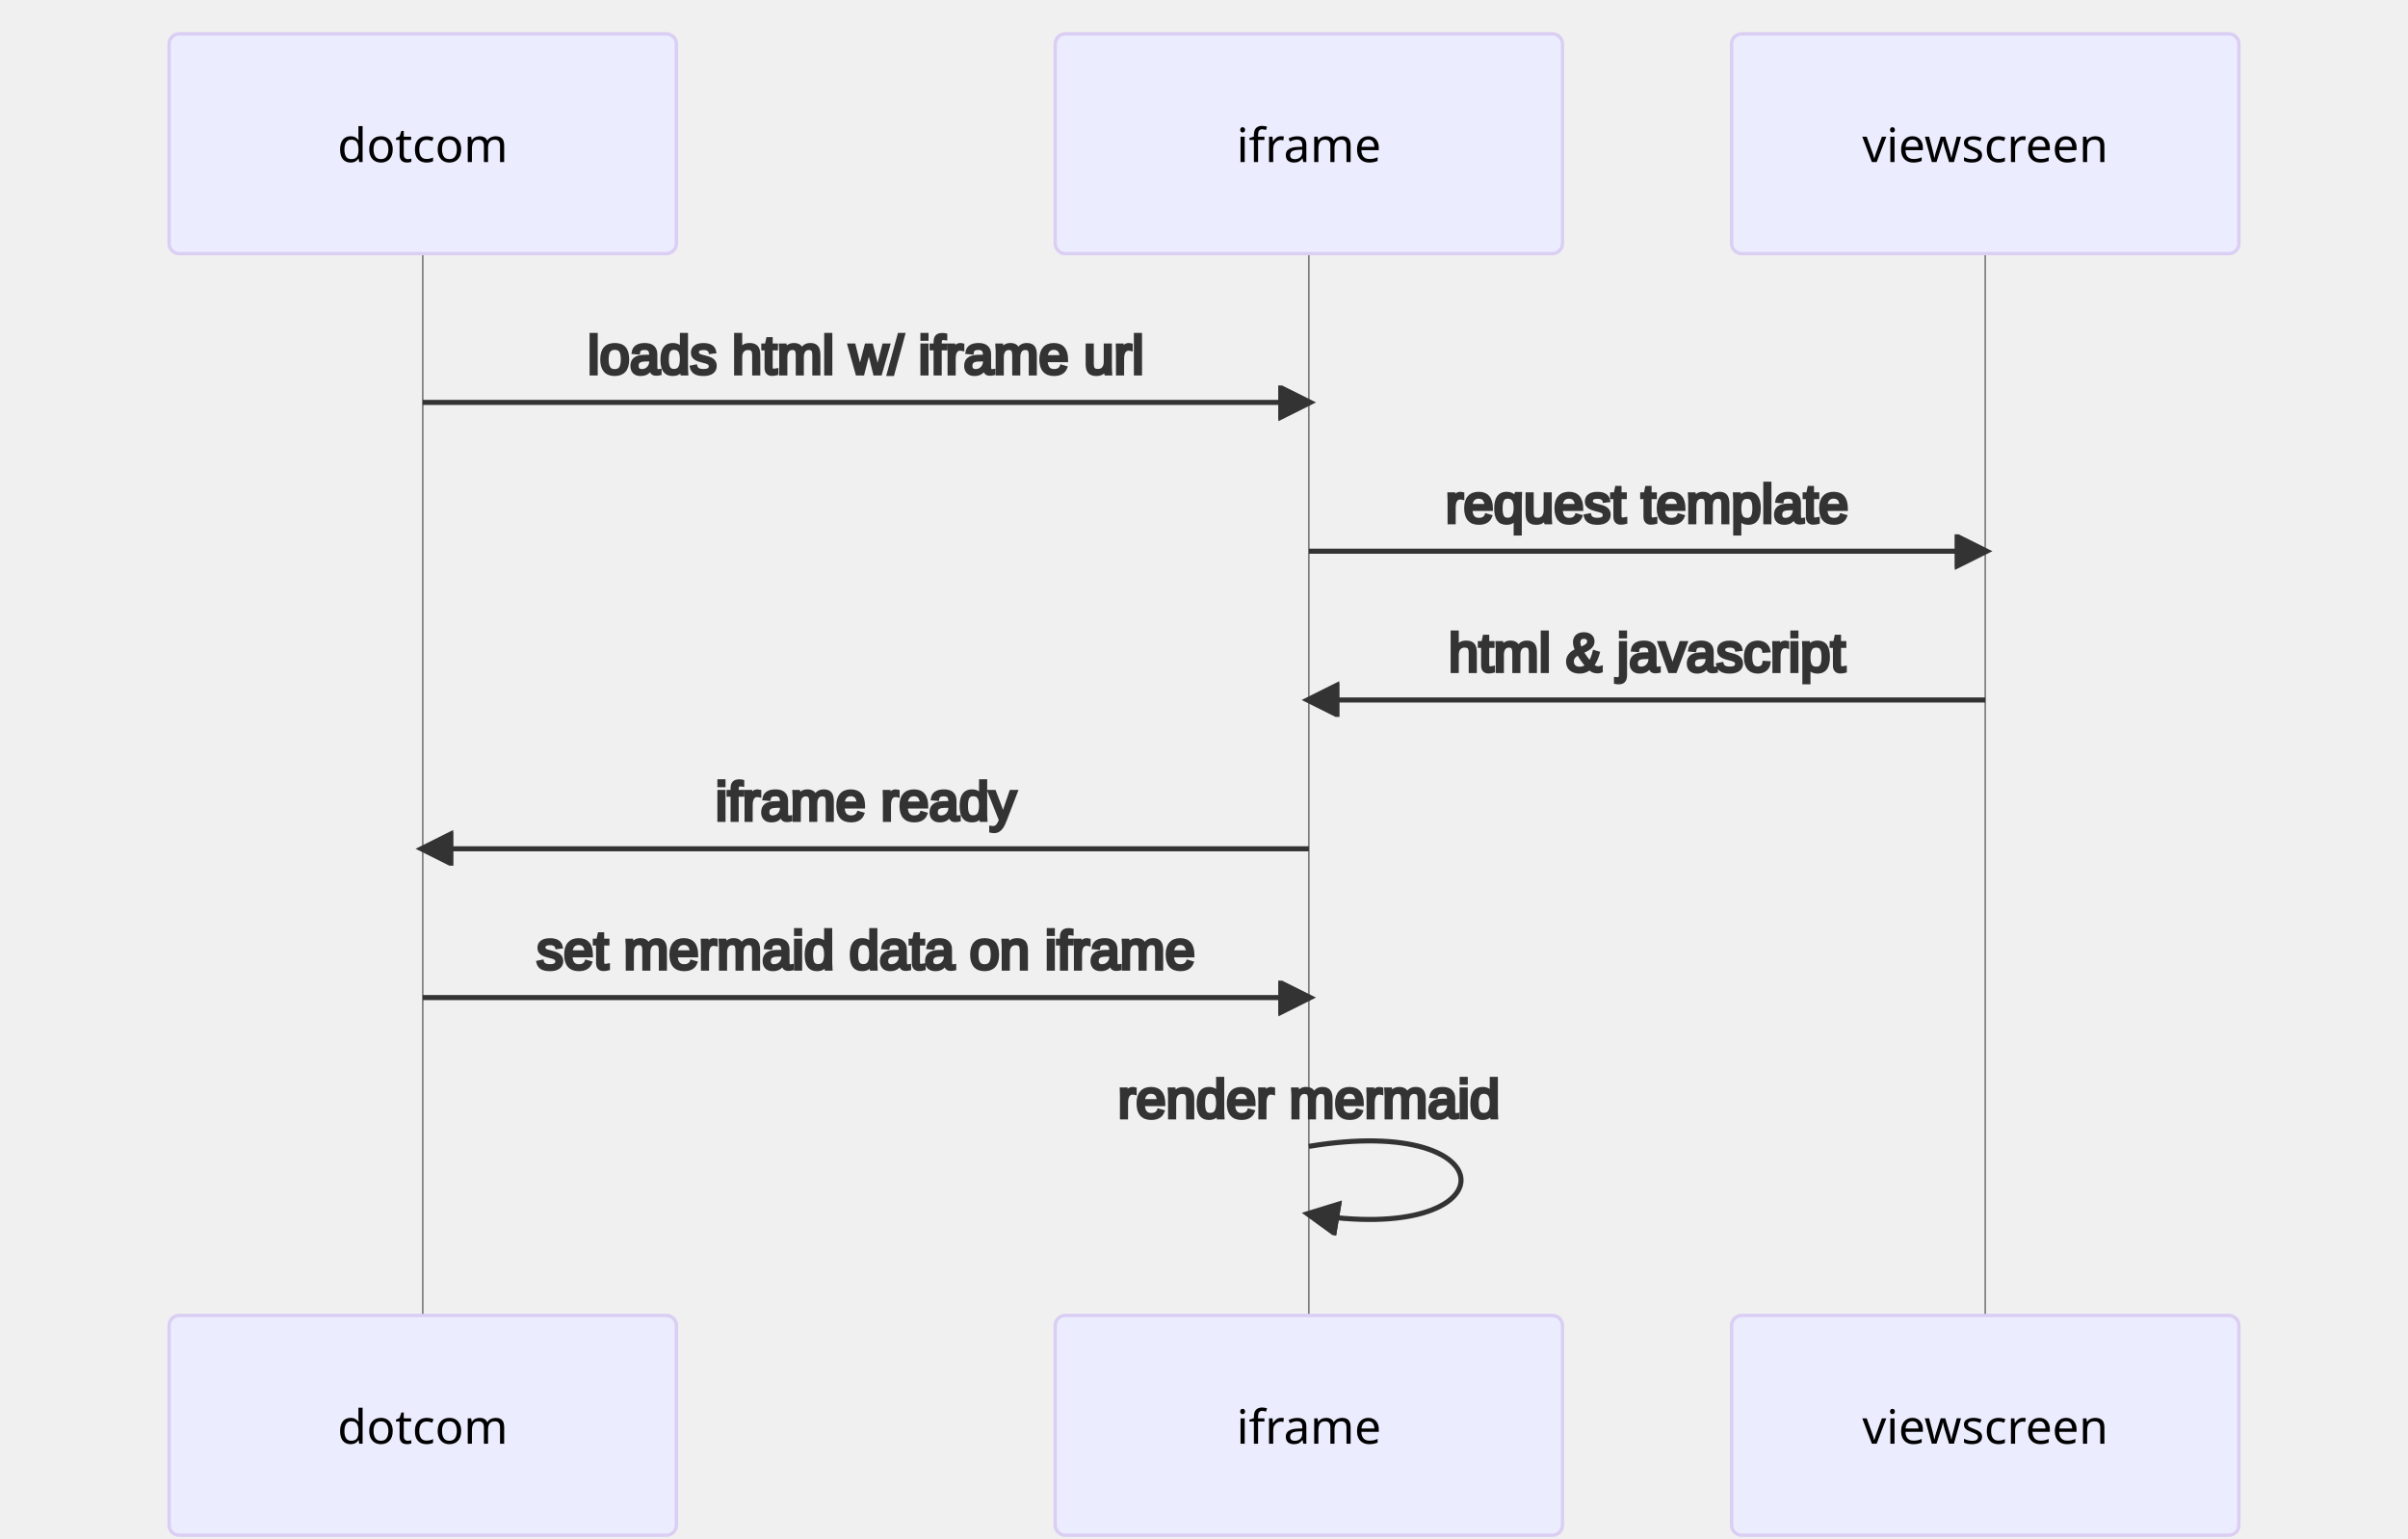
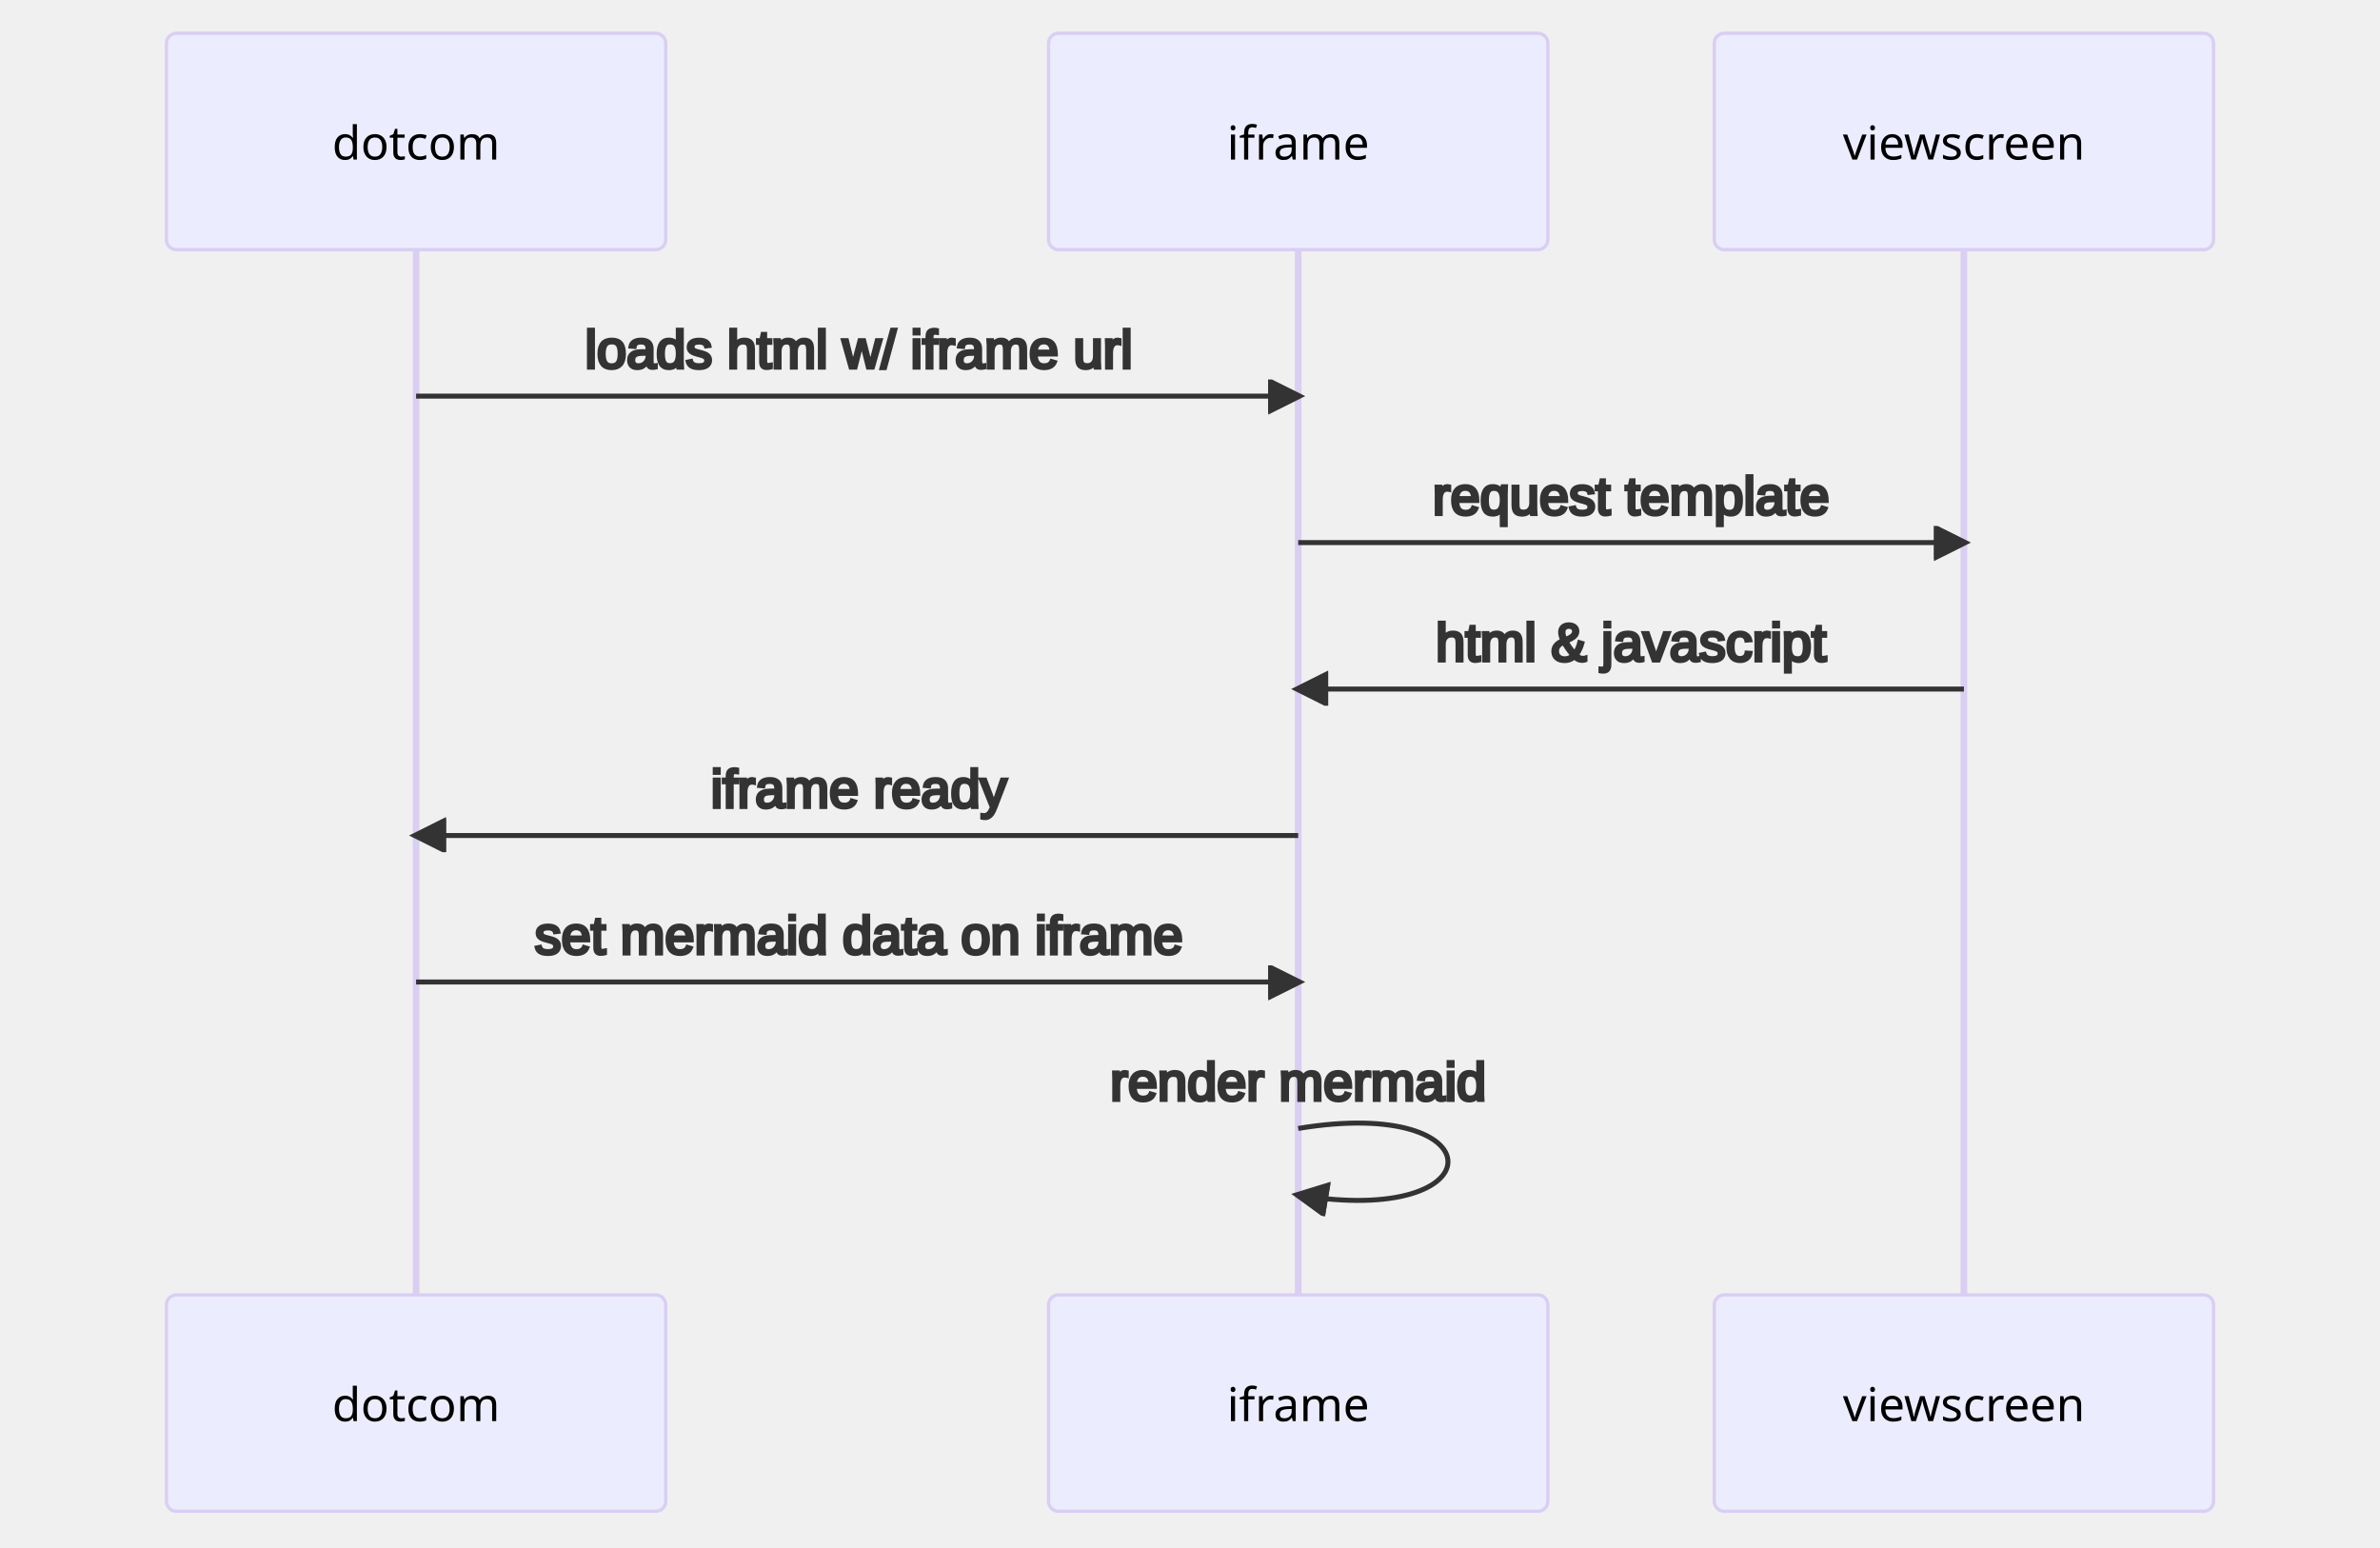
- <svg xmlns="http://www.w3.org/2000/svg" id="mermaid-1645435338207" width="100%" height="455" style="max-width: 712px;" viewBox="-50 -10 712 455">
-   <style>#mermaid-1645435338207{font-family:"trebuchet ms",verdana,arial,sans-serif;font-size:16px;fill:#333;}#mermaid-1645435338207 .error-icon{fill:#552222;}#mermaid-1645435338207 .error-text{fill:#552222;stroke:#552222;}#mermaid-1645435338207 .edge-thickness-normal{stroke-width:2px;}#mermaid-1645435338207 .edge-thickness-thick{stroke-width:3.5px;}#mermaid-1645435338207 .edge-pattern-solid{stroke-dasharray:0;}#mermaid-1645435338207 .edge-pattern-dashed{stroke-dasharray:3;}#mermaid-1645435338207 .edge-pattern-dotted{stroke-dasharray:2;}#mermaid-1645435338207 .marker{fill:#333333;stroke:#333333;}#mermaid-1645435338207 .marker.cross{stroke:#333333;}#mermaid-1645435338207 svg{font-family:"trebuchet ms",verdana,arial,sans-serif;font-size:16px;}#mermaid-1645435338207 .actor{stroke:hsl(259.626,59.777%,87.902%);fill:#ECECFF;}#mermaid-1645435338207 text.actor &gt; tspan{fill:black;stroke:none;}#mermaid-1645435338207 .actor-line{stroke:grey;}#mermaid-1645435338207 .messageLine0{stroke-width:1.5;stroke-dasharray:none;stroke:#333;}#mermaid-1645435338207 .messageLine1{stroke-width:1.5;stroke-dasharray:2,2;stroke:#333;}#mermaid-1645435338207 #arrowhead path{fill:#333;stroke:#333;}#mermaid-1645435338207 .sequenceNumber{fill:white;}#mermaid-1645435338207 #sequencenumber{fill:#333;}#mermaid-1645435338207 #crosshead path{fill:#333;stroke:#333;}#mermaid-1645435338207 .messageText{fill:#333;stroke:#333;}#mermaid-1645435338207 .labelBox{stroke:hsl(259.626,59.777%,87.902%);fill:#ECECFF;}#mermaid-1645435338207 .labelText,#mermaid-1645435338207 .labelText &gt; tspan{fill:black;stroke:none;}#mermaid-1645435338207 .loopText,#mermaid-1645435338207 .loopText &gt; tspan{fill:black;stroke:none;}#mermaid-1645435338207 .loopLine{stroke-width:2px;stroke-dasharray:2,2;stroke:hsl(259.626,59.777%,87.902%);fill:hsl(259.626,59.777%,87.902%);}#mermaid-1645435338207 .note{stroke:#aaaa33;fill:#fff5ad;}#mermaid-1645435338207 .noteText,#mermaid-1645435338207 .noteText &gt; tspan{fill:black;stroke:none;}#mermaid-1645435338207 .activation0{fill:#f4f4f4;stroke:#666;}#mermaid-1645435338207 .activation1{fill:#f4f4f4;stroke:#666;}#mermaid-1645435338207 .activation2{fill:#f4f4f4;stroke:#666;}#mermaid-1645435338207:root{--mermaid-font-family:"trebuchet ms",verdana,arial,sans-serif;}#mermaid-1645435338207 sequence{fill:apa;}</style>
+ <svg xmlns="http://www.w3.org/2000/svg" id="mermaid-1647440238852" width="100%" height="465" style="max-width: 715px; background-color: white;" viewBox="-50 -10 715 465">
+   <style>#mermaid-1647440238852 {font-family:"trebuchet ms",verdana,arial,sans-serif;font-size:16px;fill:#333;}#mermaid-1647440238852 .error-icon{fill:#552222;}#mermaid-1647440238852 .error-text{fill:#552222;stroke:#552222;}#mermaid-1647440238852 .edge-thickness-normal{stroke-width:2px;}#mermaid-1647440238852 .edge-thickness-thick{stroke-width:3.5px;}#mermaid-1647440238852 .edge-pattern-solid{stroke-dasharray:0;}#mermaid-1647440238852 .edge-pattern-dashed{stroke-dasharray:3;}#mermaid-1647440238852 .edge-pattern-dotted{stroke-dasharray:2;}#mermaid-1647440238852 .marker{fill:#333333;stroke:#333333;}#mermaid-1647440238852 .marker.cross{stroke:#333333;}#mermaid-1647440238852 svg{font-family:"trebuchet ms",verdana,arial,sans-serif;font-size:16px;}#mermaid-1647440238852 .actor{stroke:hsl(259.626, 59.777%, 87.902%);fill:#ECECFF;}#mermaid-1647440238852 text.actor&gt;tspan{fill:black;stroke:none;}#mermaid-1647440238852 .actor-line{stroke:grey;}#mermaid-1647440238852 .messageLine0{stroke-width:1.5;stroke-dasharray:none;stroke:#333;}#mermaid-1647440238852 .messageLine1{stroke-width:1.5;stroke-dasharray:2,2;stroke:#333;}#mermaid-1647440238852 #arrowhead path{fill:#333;stroke:#333;}#mermaid-1647440238852 .sequenceNumber{fill:white;}#mermaid-1647440238852 #sequencenumber{fill:#333;}#mermaid-1647440238852 #crosshead path{fill:#333;stroke:#333;}#mermaid-1647440238852 .messageText{fill:#333;stroke:#333;}#mermaid-1647440238852 .labelBox{stroke:hsl(259.626, 59.777%, 87.902%);fill:#ECECFF;}#mermaid-1647440238852 .labelText,#mermaid-1647440238852 .labelText&gt;tspan{fill:black;stroke:none;}#mermaid-1647440238852 .loopText,#mermaid-1647440238852 .loopText&gt;tspan{fill:black;stroke:none;}#mermaid-1647440238852 .loopLine{stroke-width:2px;stroke-dasharray:2,2;stroke:hsl(259.626, 59.777%, 87.902%);fill:hsl(259.626, 59.777%, 87.902%);}#mermaid-1647440238852 .note{stroke:#aaaa33;fill:#fff5ad;}#mermaid-1647440238852 .noteText,#mermaid-1647440238852 .noteText&gt;tspan{fill:black;stroke:none;}#mermaid-1647440238852 .activation0{fill:#f4f4f4;stroke:#666;}#mermaid-1647440238852 .activation1{fill:#f4f4f4;stroke:#666;}#mermaid-1647440238852 .activation2{fill:#f4f4f4;stroke:#666;}#mermaid-1647440238852 .actorPopupMenu{position:absolute;}#mermaid-1647440238852 .actorPopupMenuPanel{position:absolute;fill:#ECECFF;box-shadow:0px 8px 16px 0px rgba(0,0,0,0.2);filter:drop-shadow(3px 5px 2px rgb(0 0 0 / 0.4));}#mermaid-1647440238852 .actor-man line{stroke:hsl(259.626, 59.777%, 87.902%);fill:#ECECFF;}#mermaid-1647440238852 .actor-man circle,#mermaid-1647440238852 line{stroke:hsl(259.626, 59.777%, 87.902%);fill:#ECECFF;stroke-width:2px;}#mermaid-1647440238852 :root{--mermaid-font-family:"trebuchet ms",verdana,arial,sans-serif;}</style>
  <g />
+   <defs>
+     <symbol id="computer" width="24" height="24">
+       <path transform="scale(.5)" d="M2 2v13h20v-13h-20zm18 11h-16v-9h16v9zm-10.228 6l.466-1h3.524l.467 1h-4.457zm14.228 3h-24l2-6h2.104l-1.33 4h18.45l-1.297-4h2.073l2 6zm-5-10h-14v-7h14v7z" />
+     </symbol>
+   </defs>
+   <defs>
+     <symbol id="database" fill-rule="evenodd" clip-rule="evenodd">
+       <path transform="scale(.5)" d="M12.258.001l.256.004.255.005.253.008.251.01.249.012.247.015.246.016.242.019.241.02.239.023.236.024.233.027.231.028.229.031.225.032.223.034.22.036.217.038.214.04.211.041.208.043.205.045.201.046.198.048.194.05.191.051.187.053.183.054.18.056.175.057.172.059.168.06.163.061.16.063.155.064.15.066.074.033.073.033.071.034.07.034.069.035.068.035.067.035.066.035.064.036.064.036.062.036.06.036.06.037.058.037.058.037.055.038.055.038.053.038.052.038.051.039.05.039.048.039.047.039.045.04.044.04.043.04.041.04.04.041.039.041.037.041.036.041.034.041.033.042.032.042.03.042.029.042.027.042.026.043.024.043.023.043.021.043.02.043.018.044.017.043.015.044.013.044.012.044.011.045.009.044.007.045.006.045.004.045.002.045.001.045v17l-.001.045-.002.045-.004.045-.006.045-.007.045-.009.044-.011.045-.012.044-.013.044-.015.044-.017.043-.018.044-.02.043-.021.043-.023.043-.024.043-.026.043-.027.042-.029.042-.03.042-.032.042-.033.042-.034.041-.036.041-.037.041-.039.041-.04.041-.041.04-.043.04-.044.04-.045.04-.047.039-.048.039-.05.039-.051.039-.052.038-.053.038-.055.038-.055.038-.058.037-.058.037-.06.037-.06.036-.062.036-.064.036-.064.036-.066.035-.067.035-.068.035-.069.035-.07.034-.071.034-.073.033-.074.033-.15.066-.155.064-.16.063-.163.061-.168.06-.172.059-.175.057-.18.056-.183.054-.187.053-.191.051-.194.05-.198.048-.201.046-.205.045-.208.043-.211.041-.214.04-.217.038-.22.036-.223.034-.225.032-.229.031-.231.028-.233.027-.236.024-.239.023-.241.02-.242.019-.246.016-.247.015-.249.012-.251.01-.253.008-.255.005-.256.004-.258.001-.258-.001-.256-.004-.255-.005-.253-.008-.251-.01-.249-.012-.247-.015-.245-.016-.243-.019-.241-.02-.238-.023-.236-.024-.234-.027-.231-.028-.228-.031-.226-.032-.223-.034-.22-.036-.217-.038-.214-.04-.211-.041-.208-.043-.204-.045-.201-.046-.198-.048-.195-.05-.19-.051-.187-.053-.184-.054-.179-.056-.176-.057-.172-.059-.167-.06-.164-.061-.159-.063-.155-.064-.151-.066-.074-.033-.072-.033-.072-.034-.07-.034-.069-.035-.068-.035-.067-.035-.066-.035-.064-.036-.063-.036-.062-.036-.061-.036-.06-.037-.058-.037-.057-.037-.056-.038-.055-.038-.053-.038-.052-.038-.051-.039-.049-.039-.049-.039-.046-.039-.046-.04-.044-.04-.043-.04-.041-.04-.04-.041-.039-.041-.037-.041-.036-.041-.034-.041-.033-.042-.032-.042-.03-.042-.029-.042-.027-.042-.026-.043-.024-.043-.023-.043-.021-.043-.02-.043-.018-.044-.017-.043-.015-.044-.013-.044-.012-.044-.011-.045-.009-.044-.007-.045-.006-.045-.004-.045-.002-.045-.001-.045v-17l.001-.045.002-.045.004-.045.006-.045.007-.045.009-.044.011-.045.012-.044.013-.044.015-.044.017-.043.018-.044.02-.043.021-.043.023-.043.024-.043.026-.043.027-.042.029-.042.03-.042.032-.042.033-.042.034-.041.036-.041.037-.041.039-.041.04-.041.041-.04.043-.04.044-.04.046-.04.046-.039.049-.039.049-.039.051-.039.052-.038.053-.038.055-.038.056-.038.057-.037.058-.037.06-.037.061-.036.062-.036.063-.036.064-.036.066-.035.067-.035.068-.035.069-.035.07-.034.072-.034.072-.033.074-.033.151-.066.155-.064.159-.063.164-.061.167-.06.172-.059.176-.057.179-.056.184-.054.187-.053.19-.051.195-.05.198-.048.201-.046.204-.045.208-.043.211-.041.214-.04.217-.038.22-.036.223-.034.226-.032.228-.031.231-.028.234-.027.236-.024.238-.023.241-.02.243-.019.245-.016.247-.015.249-.012.251-.01.253-.008.255-.005.256-.004.258-.001.258.001zm-9.258 20.499v.01l.001.021.003.021.004.022.005.021.006.022.007.022.009.023.01.022.011.023.012.023.013.023.015.023.016.024.017.023.018.024.019.024.021.024.022.025.023.024.024.025.052.049.056.05.061.051.066.051.07.051.075.051.079.052.084.052.088.052.092.052.097.052.102.051.105.052.11.052.114.051.119.051.123.051.127.05.131.05.135.05.139.048.144.049.147.047.152.047.155.047.16.045.163.045.167.043.171.043.176.041.178.041.183.039.187.039.19.037.194.035.197.035.202.033.204.031.209.03.212.029.216.027.219.025.222.024.226.021.23.02.233.018.236.016.24.015.243.012.246.01.249.008.253.005.256.004.259.001.26-.001.257-.004.254-.005.25-.008.247-.011.244-.012.241-.014.237-.016.233-.018.231-.021.226-.021.224-.024.22-.026.216-.027.212-.028.21-.031.205-.031.202-.034.198-.034.194-.036.191-.037.187-.039.183-.04.179-.04.175-.042.172-.043.168-.044.163-.045.16-.046.155-.046.152-.047.148-.048.143-.049.139-.049.136-.05.131-.05.126-.05.123-.051.118-.052.114-.051.11-.052.106-.052.101-.052.096-.052.092-.052.088-.053.083-.051.079-.052.074-.052.07-.051.065-.051.06-.051.056-.05.051-.05.023-.024.023-.025.021-.024.02-.024.019-.024.018-.024.017-.024.015-.023.014-.024.013-.023.012-.023.01-.023.01-.022.008-.022.006-.022.006-.022.004-.022.004-.021.001-.021.001-.021v-4.127l-.077.055-.08.053-.083.054-.085.053-.087.052-.09.052-.093.051-.095.05-.097.05-.1.049-.102.049-.105.048-.106.047-.109.047-.111.046-.114.045-.115.045-.118.044-.12.043-.122.042-.124.042-.126.041-.128.04-.13.04-.132.038-.134.038-.135.037-.138.037-.139.035-.142.035-.143.034-.144.033-.147.032-.148.031-.15.03-.151.03-.153.029-.154.027-.156.027-.158.026-.159.025-.161.024-.162.023-.163.022-.165.021-.166.02-.167.019-.169.018-.169.017-.171.016-.173.015-.173.014-.175.013-.175.012-.177.011-.178.01-.179.008-.179.008-.181.006-.182.005-.182.004-.184.003-.184.002h-.37l-.184-.002-.184-.003-.182-.004-.182-.005-.181-.006-.179-.008-.179-.008-.178-.01-.176-.011-.176-.012-.175-.013-.173-.014-.172-.015-.171-.016-.17-.017-.169-.018-.167-.019-.166-.02-.165-.021-.163-.022-.162-.023-.161-.024-.159-.025-.157-.026-.156-.027-.155-.027-.153-.029-.151-.03-.15-.03-.148-.031-.146-.032-.145-.033-.143-.034-.141-.035-.14-.035-.137-.037-.136-.037-.134-.038-.132-.038-.13-.04-.128-.04-.126-.041-.124-.042-.122-.042-.12-.044-.117-.043-.116-.045-.113-.045-.112-.046-.109-.047-.106-.047-.105-.048-.102-.049-.1-.049-.097-.05-.095-.05-.093-.052-.09-.051-.087-.052-.085-.053-.083-.054-.08-.054-.077-.054v4.127zm0-5.654v.011l.001.021.003.021.004.021.005.022.006.022.007.022.009.022.01.022.011.023.012.023.013.023.015.024.016.023.017.024.018.024.019.024.021.024.022.024.023.025.024.024.052.05.056.05.061.05.066.051.07.051.075.052.079.051.084.052.088.052.092.052.097.052.102.052.105.052.11.051.114.051.119.052.123.05.127.051.131.05.135.049.139.049.144.048.147.048.152.047.155.046.16.045.163.045.167.044.171.042.176.042.178.04.183.04.187.038.19.037.194.036.197.034.202.033.204.032.209.03.212.028.216.027.219.025.222.024.226.022.23.02.233.018.236.016.24.014.243.012.246.01.249.008.253.006.256.003.259.001.26-.001.257-.003.254-.006.25-.008.247-.01.244-.012.241-.015.237-.016.233-.018.231-.02.226-.022.224-.024.22-.025.216-.027.212-.029.21-.03.205-.032.202-.033.198-.035.194-.036.191-.037.187-.039.183-.039.179-.041.175-.042.172-.043.168-.044.163-.045.16-.045.155-.047.152-.047.148-.048.143-.048.139-.05.136-.049.131-.05.126-.051.123-.051.118-.051.114-.052.11-.052.106-.052.101-.052.096-.052.092-.052.088-.052.083-.052.079-.052.074-.051.07-.052.065-.051.06-.05.056-.051.051-.049.023-.025.023-.024.021-.025.02-.024.019-.024.018-.024.017-.024.015-.023.014-.023.013-.024.012-.022.01-.023.01-.023.008-.022.006-.022.006-.022.004-.021.004-.022.001-.021.001-.021v-4.139l-.077.054-.08.054-.083.054-.085.052-.087.053-.09.051-.093.051-.095.051-.097.05-.1.049-.102.049-.105.048-.106.047-.109.047-.111.046-.114.045-.115.044-.118.044-.12.044-.122.042-.124.042-.126.041-.128.04-.13.039-.132.039-.134.038-.135.037-.138.036-.139.036-.142.035-.143.033-.144.033-.147.033-.148.031-.15.03-.151.03-.153.028-.154.028-.156.027-.158.026-.159.025-.161.024-.162.023-.163.022-.165.021-.166.02-.167.019-.169.018-.169.017-.171.016-.173.015-.173.014-.175.013-.175.012-.177.011-.178.009-.179.009-.179.007-.181.007-.182.005-.182.004-.184.003-.184.002h-.37l-.184-.002-.184-.003-.182-.004-.182-.005-.181-.007-.179-.007-.179-.009-.178-.009-.176-.011-.176-.012-.175-.013-.173-.014-.172-.015-.171-.016-.17-.017-.169-.018-.167-.019-.166-.02-.165-.021-.163-.022-.162-.023-.161-.024-.159-.025-.157-.026-.156-.027-.155-.028-.153-.028-.151-.03-.15-.03-.148-.031-.146-.033-.145-.033-.143-.033-.141-.035-.14-.036-.137-.036-.136-.037-.134-.038-.132-.039-.13-.039-.128-.04-.126-.041-.124-.042-.122-.043-.12-.043-.117-.044-.116-.044-.113-.046-.112-.046-.109-.046-.106-.047-.105-.048-.102-.049-.1-.049-.097-.05-.095-.051-.093-.051-.09-.051-.087-.053-.085-.052-.083-.054-.08-.054-.077-.054v4.139zm0-5.666v.011l.001.02.003.022.004.021.005.022.006.021.007.022.009.023.01.022.011.023.012.023.013.023.015.023.016.024.017.024.018.023.019.024.021.025.022.024.023.024.024.025.052.05.056.05.061.05.066.051.07.051.075.052.079.051.084.052.088.052.092.052.097.052.102.052.105.051.11.052.114.051.119.051.123.051.127.05.131.05.135.05.139.049.144.048.147.048.152.047.155.046.16.045.163.045.167.043.171.043.176.042.178.04.183.04.187.038.19.037.194.036.197.034.202.033.204.032.209.03.212.028.216.027.219.025.222.024.226.021.23.02.233.018.236.017.24.014.243.012.246.01.249.008.253.006.256.003.259.001.26-.001.257-.003.254-.006.25-.008.247-.01.244-.013.241-.014.237-.016.233-.018.231-.02.226-.022.224-.024.22-.025.216-.027.212-.029.21-.03.205-.032.202-.033.198-.035.194-.036.191-.037.187-.039.183-.039.179-.041.175-.042.172-.043.168-.044.163-.045.16-.045.155-.047.152-.047.148-.048.143-.049.139-.049.136-.049.131-.051.126-.05.123-.051.118-.052.114-.051.11-.052.106-.052.101-.052.096-.052.092-.052.088-.052.083-.052.079-.052.074-.052.07-.051.065-.051.06-.051.056-.05.051-.049.023-.025.023-.025.021-.024.02-.024.019-.024.018-.024.017-.024.015-.023.014-.024.013-.023.012-.023.01-.022.01-.023.008-.022.006-.022.006-.022.004-.022.004-.021.001-.021.001-.021v-4.153l-.077.054-.08.054-.083.053-.085.053-.087.053-.09.051-.093.051-.095.051-.097.05-.1.049-.102.048-.105.048-.106.048-.109.046-.111.046-.114.046-.115.044-.118.044-.12.043-.122.043-.124.042-.126.041-.128.04-.13.039-.132.039-.134.038-.135.037-.138.036-.139.036-.142.034-.143.034-.144.033-.147.032-.148.032-.15.03-.151.03-.153.028-.154.028-.156.027-.158.026-.159.024-.161.024-.162.023-.163.023-.165.021-.166.02-.167.019-.169.018-.169.017-.171.016-.173.015-.173.014-.175.013-.175.012-.177.01-.178.01-.179.009-.179.007-.181.006-.182.006-.182.004-.184.003-.184.001-.185.001-.185-.001-.184-.001-.184-.003-.182-.004-.182-.006-.181-.006-.179-.007-.179-.009-.178-.01-.176-.01-.176-.012-.175-.013-.173-.014-.172-.015-.171-.016-.17-.017-.169-.018-.167-.019-.166-.02-.165-.021-.163-.023-.162-.023-.161-.024-.159-.024-.157-.026-.156-.027-.155-.028-.153-.028-.151-.03-.15-.03-.148-.032-.146-.032-.145-.033-.143-.034-.141-.034-.14-.036-.137-.036-.136-.037-.134-.038-.132-.039-.13-.039-.128-.041-.126-.041-.124-.041-.122-.043-.12-.043-.117-.044-.116-.044-.113-.046-.112-.046-.109-.046-.106-.048-.105-.048-.102-.048-.1-.05-.097-.049-.095-.051-.093-.051-.09-.052-.087-.052-.085-.053-.083-.053-.08-.054-.077-.054v4.153zm8.74-8.179l-.257.004-.254.005-.25.008-.247.011-.244.012-.241.014-.237.016-.233.018-.231.021-.226.022-.224.023-.22.026-.216.027-.212.028-.21.031-.205.032-.202.033-.198.034-.194.036-.191.038-.187.038-.183.04-.179.041-.175.042-.172.043-.168.043-.163.045-.16.046-.155.046-.152.048-.148.048-.143.048-.139.049-.136.05-.131.05-.126.051-.123.051-.118.051-.114.052-.11.052-.106.052-.101.052-.096.052-.092.052-.088.052-.083.052-.079.052-.074.051-.07.052-.065.051-.06.05-.056.05-.051.05-.023.025-.023.024-.021.024-.02.025-.019.024-.018.024-.017.023-.015.024-.014.023-.013.023-.012.023-.01.023-.01.022-.008.022-.006.023-.006.021-.004.022-.004.021-.001.021-.001.021.001.021.001.021.004.021.004.022.006.021.006.023.008.022.01.022.01.023.012.023.013.023.014.023.015.024.017.023.018.024.019.024.02.025.021.024.023.024.023.025.051.05.056.05.06.05.065.051.07.052.074.051.079.052.083.052.088.052.092.052.096.052.101.052.106.052.11.052.114.052.118.051.123.051.126.051.131.05.136.05.139.049.143.048.148.048.152.048.155.046.16.046.163.045.168.043.172.043.175.042.179.041.183.04.187.038.191.038.194.036.198.034.202.033.205.032.21.031.212.028.216.027.22.026.224.023.226.022.231.021.233.018.237.016.241.014.244.012.247.011.25.008.254.005.257.004.26.001.26-.001.257-.004.254-.005.25-.008.247-.011.244-.012.241-.014.237-.016.233-.018.231-.021.226-.022.224-.023.22-.026.216-.027.212-.028.21-.031.205-.032.202-.033.198-.034.194-.036.191-.038.187-.038.183-.04.179-.041.175-.042.172-.043.168-.043.163-.045.16-.046.155-.046.152-.048.148-.048.143-.048.139-.049.136-.05.131-.05.126-.051.123-.051.118-.051.114-.052.11-.052.106-.052.101-.052.096-.052.092-.052.088-.052.083-.052.079-.052.074-.051.07-.052.065-.051.06-.05.056-.05.051-.05.023-.025.023-.024.021-.024.02-.025.019-.024.018-.024.017-.023.015-.024.014-.023.013-.023.012-.023.01-.023.01-.022.008-.022.006-.023.006-.021.004-.022.004-.021.001-.021.001-.021-.001-.021-.001-.021-.004-.021-.004-.022-.006-.021-.006-.023-.008-.022-.01-.022-.01-.023-.012-.023-.013-.023-.014-.023-.015-.024-.017-.023-.018-.024-.019-.024-.02-.025-.021-.024-.023-.024-.023-.025-.051-.05-.056-.05-.06-.05-.065-.051-.07-.052-.074-.051-.079-.052-.083-.052-.088-.052-.092-.052-.096-.052-.101-.052-.106-.052-.11-.052-.114-.052-.118-.051-.123-.051-.126-.051-.131-.05-.136-.05-.139-.049-.143-.048-.148-.048-.152-.048-.155-.046-.16-.046-.163-.045-.168-.043-.172-.043-.175-.042-.179-.041-.183-.04-.187-.038-.191-.038-.194-.036-.198-.034-.202-.033-.205-.032-.21-.031-.212-.028-.216-.027-.22-.026-.224-.023-.226-.022-.231-.021-.233-.018-.237-.016-.241-.014-.244-.012-.247-.011-.25-.008-.254-.005-.257-.004-.26-.001-.26.001z" />
+     </symbol>
+   </defs>
+   <defs>
+     <symbol id="clock" width="24" height="24">
+       <path transform="scale(.5)" d="M12 2c5.514 0 10 4.486 10 10s-4.486 10-10 10-10-4.486-10-10 4.486-10 10-10zm0-2c-6.627 0-12 5.373-12 12s5.373 12 12 12 12-5.373 12-12-5.373-12-12-12zm5.848 12.459c.202.038.202.333.001.372-1.907.361-6.045 1.111-6.547 1.111-.719 0-1.301-.582-1.301-1.301 0-.512.77-5.447 1.125-7.445.034-.192.312-.181.343.014l.985 6.238 5.394 1.011z" />
+     </symbol>
+   </defs>
  <g>
-     <line id="actor0" x1="75" y1="5" x2="75" y2="444" class="actor-line" stroke-width="0.5px" stroke="#999" />
-     <rect x="0" y="0" fill="#eaeaea" stroke="#666" width="150" height="65" rx="3" ry="3" class="actor" />
-     <text x="75" y="32.5" dominant-baseline="central" alignment-baseline="central" class="actor" style="text-anchor: middle; font-size: 14px; font-weight: 400; font-family: Open-Sans, sans-serif;">
-       <tspan x="75" dy="0">dotcom</tspan>
-     </text>
+     <line id="actor0" x1="75" y1="5" x2="75" y2="399" class="200" stroke-width="0.5px" stroke="#999" />
+     <g id="root-0">
+       <rect x="0" y="0" fill="#eaeaea" stroke="#666" width="150" height="65" rx="3" ry="3" class="actor" />
+       <text x="75" y="32.5" dominant-baseline="central" alignment-baseline="central" class="actor" style="text-anchor: middle; font-size: 14px; font-weight: 400; font-family: Open-Sans, &quot;sans-serif&quot;;">
+         <tspan x="75" dy="0">dotcom</tspan>
+       </text>
+     </g>
  </g>
  <g>
-     <line id="actor1" x1="337" y1="5" x2="337" y2="444" class="actor-line" stroke-width="0.5px" stroke="#999" />
-     <rect x="262" y="0" fill="#eaeaea" stroke="#666" width="150" height="65" rx="3" ry="3" class="actor" />
-     <text x="337" y="32.5" dominant-baseline="central" alignment-baseline="central" class="actor" style="text-anchor: middle; font-size: 14px; font-weight: 400; font-family: Open-Sans, sans-serif;">
-       <tspan x="337" dy="0">iframe</tspan>
-     </text>
+     <line id="actor1" x1="340" y1="5" x2="340" y2="399" class="200" stroke-width="0.5px" stroke="#999" />
+     <g id="root-1">
+       <rect x="265" y="0" fill="#eaeaea" stroke="#666" width="150" height="65" rx="3" ry="3" class="actor" />
+       <text x="340" y="32.5" dominant-baseline="central" alignment-baseline="central" class="actor" style="text-anchor: middle; font-size: 14px; font-weight: 400; font-family: Open-Sans, &quot;sans-serif&quot;;">
+         <tspan x="340" dy="0">iframe</tspan>
+       </text>
+     </g>
  </g>
  <g>
-     <line id="actor2" x1="537" y1="5" x2="537" y2="444" class="actor-line" stroke-width="0.5px" stroke="#999" />
-     <rect x="462" y="0" fill="#eaeaea" stroke="#666" width="150" height="65" rx="3" ry="3" class="actor" />
-     <text x="537" y="32.5" dominant-baseline="central" alignment-baseline="central" class="actor" style="text-anchor: middle; font-size: 14px; font-weight: 400; font-family: Open-Sans, sans-serif;">
-       <tspan x="537" dy="0">viewscreen</tspan>
-     </text>
+     <line id="actor2" x1="540" y1="5" x2="540" y2="399" class="200" stroke-width="0.5px" stroke="#999" />
+     <g id="root-2">
+       <rect x="465" y="0" fill="#eaeaea" stroke="#666" width="150" height="65" rx="3" ry="3" class="actor" />
+       <text x="540" y="32.5" dominant-baseline="central" alignment-baseline="central" class="actor" style="text-anchor: middle; font-size: 14px; font-weight: 400; font-family: Open-Sans, &quot;sans-serif&quot;;">
+         <tspan x="540" dy="0">viewscreen</tspan>
+       </text>
+     </g>
  </g>
  <defs>
    <marker id="arrowhead" refX="9" refY="5" markerUnits="userSpaceOnUse" markerWidth="12" markerHeight="12" orient="auto">
      <path d="M 0 0 L 10 5 L 0 10 z" />
    </marker>
  </defs>
  <defs>
    <marker id="crosshead" markerWidth="15" markerHeight="8" orient="auto" refX="16" refY="4">
      <path fill="black" stroke="#000000" stroke-width="1px" d="M 9,2 V 6 L16,4 Z" style="stroke-dasharray: 0, 0;" />
      <path fill="none" stroke="#000000" stroke-width="1px" d="M 0,1 L 6,7 M 6,1 L 0,7" style="stroke-dasharray: 0, 0;" />
    </marker>
  </defs>
  <defs>
    <marker id="filled-head" refX="18" refY="7" markerWidth="20" markerHeight="28" orient="auto">
      <path d="M 18,7 L9,13 L14,7 L9,1 Z" />
    </marker>
  </defs>
  <defs>
    <marker id="sequencenumber" refX="15" refY="15" markerWidth="60" markerHeight="40" orient="auto">
      <circle cx="15" cy="15" r="6" />
    </marker>
  </defs>
-   <text x="206" y="80" text-anchor="middle" dominant-baseline="middle" alignment-baseline="middle" class="messageText" dy="1em" style="font-family: &quot;trebuchet ms&quot;, verdana, arial, sans-serif; font-size: 16px; font-weight: 400;">loads html w/ iframe url</text>
-   <line x1="75" y1="109" x2="337" y2="109" class="messageLine0" stroke-width="2" stroke="none" marker-end="url(#arrowhead)" style="fill: none;" />
-   <text x="437" y="124" text-anchor="middle" dominant-baseline="middle" alignment-baseline="middle" class="messageText" dy="1em" style="font-family: &quot;trebuchet ms&quot;, verdana, arial, sans-serif; font-size: 16px; font-weight: 400;">request template</text>
-   <line x1="337" y1="153" x2="537" y2="153" class="messageLine0" stroke-width="2" stroke="none" marker-end="url(#arrowhead)" style="fill: none;" />
-   <text x="437" y="168" text-anchor="middle" dominant-baseline="middle" alignment-baseline="middle" class="messageText" dy="1em" style="font-family: &quot;trebuchet ms&quot;, verdana, arial, sans-serif; font-size: 16px; font-weight: 400;">html &amp; javascript</text>
-   <line x1="537" y1="197" x2="337" y2="197" class="messageLine0" stroke-width="2" stroke="none" marker-end="url(#arrowhead)" style="fill: none;" />
-   <text x="206" y="212" text-anchor="middle" dominant-baseline="middle" alignment-baseline="middle" class="messageText" dy="1em" style="font-family: &quot;trebuchet ms&quot;, verdana, arial, sans-serif; font-size: 16px; font-weight: 400;">iframe ready</text>
-   <line x1="337" y1="241" x2="75" y2="241" class="messageLine0" stroke-width="2" stroke="none" marker-end="url(#arrowhead)" style="fill: none;" />
-   <text x="206" y="256" text-anchor="middle" dominant-baseline="middle" alignment-baseline="middle" class="messageText" dy="1em" style="font-family: &quot;trebuchet ms&quot;, verdana, arial, sans-serif; font-size: 16px; font-weight: 400;">set mermaid data on iframe</text>
-   <line x1="75" y1="285" x2="337" y2="285" class="messageLine0" stroke-width="2" stroke="none" marker-end="url(#arrowhead)" style="fill: none;" />
-   <text x="337" y="300" text-anchor="middle" dominant-baseline="middle" alignment-baseline="middle" class="messageText" dy="1em" style="font-family: &quot;trebuchet ms&quot;, verdana, arial, sans-serif; font-size: 16px; font-weight: 400;">render mermaid</text>
-   <path d="M 337,329 C 397,319 397,359 337,349" class="messageLine0" stroke-width="2" stroke="none" marker-end="url(#arrowhead)" style="fill: none;" />
+   <text x="208" y="80" text-anchor="middle" dominant-baseline="middle" alignment-baseline="middle" class="messageText" dy="1em" style="font-family: &quot;trebuchet ms&quot;, verdana, arial, sans-serif; font-size: 16px; font-weight: 400;">loads html w/ iframe url</text>
+   <line x1="75" y1="109" x2="340" y2="109" class="messageLine0" stroke-width="2" stroke="none" marker-end="url(#arrowhead)" style="fill: none;" />
+   <text x="440" y="124" text-anchor="middle" dominant-baseline="middle" alignment-baseline="middle" class="messageText" dy="1em" style="font-family: &quot;trebuchet ms&quot;, verdana, arial, sans-serif; font-size: 16px; font-weight: 400;">request template</text>
+   <line x1="340" y1="153" x2="540" y2="153" class="messageLine0" stroke-width="2" stroke="none" marker-end="url(#arrowhead)" style="fill: none;" />
+   <text x="440" y="168" text-anchor="middle" dominant-baseline="middle" alignment-baseline="middle" class="messageText" dy="1em" style="font-family: &quot;trebuchet ms&quot;, verdana, arial, sans-serif; font-size: 16px; font-weight: 400;">html &amp; javascript</text>
+   <line x1="540" y1="197" x2="340" y2="197" class="messageLine0" stroke-width="2" stroke="none" marker-end="url(#arrowhead)" style="fill: none;" />
+   <text x="208" y="212" text-anchor="middle" dominant-baseline="middle" alignment-baseline="middle" class="messageText" dy="1em" style="font-family: &quot;trebuchet ms&quot;, verdana, arial, sans-serif; font-size: 16px; font-weight: 400;">iframe ready</text>
+   <line x1="340" y1="241" x2="75" y2="241" class="messageLine0" stroke-width="2" stroke="none" marker-end="url(#arrowhead)" style="fill: none;" />
+   <text x="208" y="256" text-anchor="middle" dominant-baseline="middle" alignment-baseline="middle" class="messageText" dy="1em" style="font-family: &quot;trebuchet ms&quot;, verdana, arial, sans-serif; font-size: 16px; font-weight: 400;">set mermaid data on iframe</text>
+   <line x1="75" y1="285" x2="340" y2="285" class="messageLine0" stroke-width="2" stroke="none" marker-end="url(#arrowhead)" style="fill: none;" />
+   <text x="340" y="300" text-anchor="middle" dominant-baseline="middle" alignment-baseline="middle" class="messageText" dy="1em" style="font-family: &quot;trebuchet ms&quot;, verdana, arial, sans-serif; font-size: 16px; font-weight: 400;">render mermaid</text>
+   <path d="M 340,329 C 400,319 400,359 340,349" class="messageLine0" stroke-width="2" stroke="none" marker-end="url(#arrowhead)" style="fill: none;" />
  <g>
    <rect x="0" y="379" fill="#eaeaea" stroke="#666" width="150" height="65" rx="3" ry="3" class="actor" />
-     <text x="75" y="411.5" dominant-baseline="central" alignment-baseline="central" class="actor" style="text-anchor: middle; font-size: 14px; font-weight: 400; font-family: Open-Sans, sans-serif;">
+     <text x="75" y="411.5" dominant-baseline="central" alignment-baseline="central" class="actor" style="text-anchor: middle; font-size: 14px; font-weight: 400; font-family: Open-Sans, &quot;sans-serif&quot;;">
      <tspan x="75" dy="0">dotcom</tspan>
    </text>
  </g>
  <g>
-     <rect x="262" y="379" fill="#eaeaea" stroke="#666" width="150" height="65" rx="3" ry="3" class="actor" />
-     <text x="337" y="411.5" dominant-baseline="central" alignment-baseline="central" class="actor" style="text-anchor: middle; font-size: 14px; font-weight: 400; font-family: Open-Sans, sans-serif;">
-       <tspan x="337" dy="0">iframe</tspan>
+     <rect x="265" y="379" fill="#eaeaea" stroke="#666" width="150" height="65" rx="3" ry="3" class="actor" />
+     <text x="340" y="411.5" dominant-baseline="central" alignment-baseline="central" class="actor" style="text-anchor: middle; font-size: 14px; font-weight: 400; font-family: Open-Sans, &quot;sans-serif&quot;;">
+       <tspan x="340" dy="0">iframe</tspan>
    </text>
  </g>
  <g>
-     <rect x="462" y="379" fill="#eaeaea" stroke="#666" width="150" height="65" rx="3" ry="3" class="actor" />
-     <text x="537" y="411.5" dominant-baseline="central" alignment-baseline="central" class="actor" style="text-anchor: middle; font-size: 14px; font-weight: 400; font-family: Open-Sans, sans-serif;">
-       <tspan x="537" dy="0">viewscreen</tspan>
+     <rect x="465" y="379" fill="#eaeaea" stroke="#666" width="150" height="65" rx="3" ry="3" class="actor" />
+     <text x="540" y="411.5" dominant-baseline="central" alignment-baseline="central" class="actor" style="text-anchor: middle; font-size: 14px; font-weight: 400; font-family: Open-Sans, &quot;sans-serif&quot;;">
+       <tspan x="540" dy="0">viewscreen</tspan>
    </text>
  </g>
</svg>
